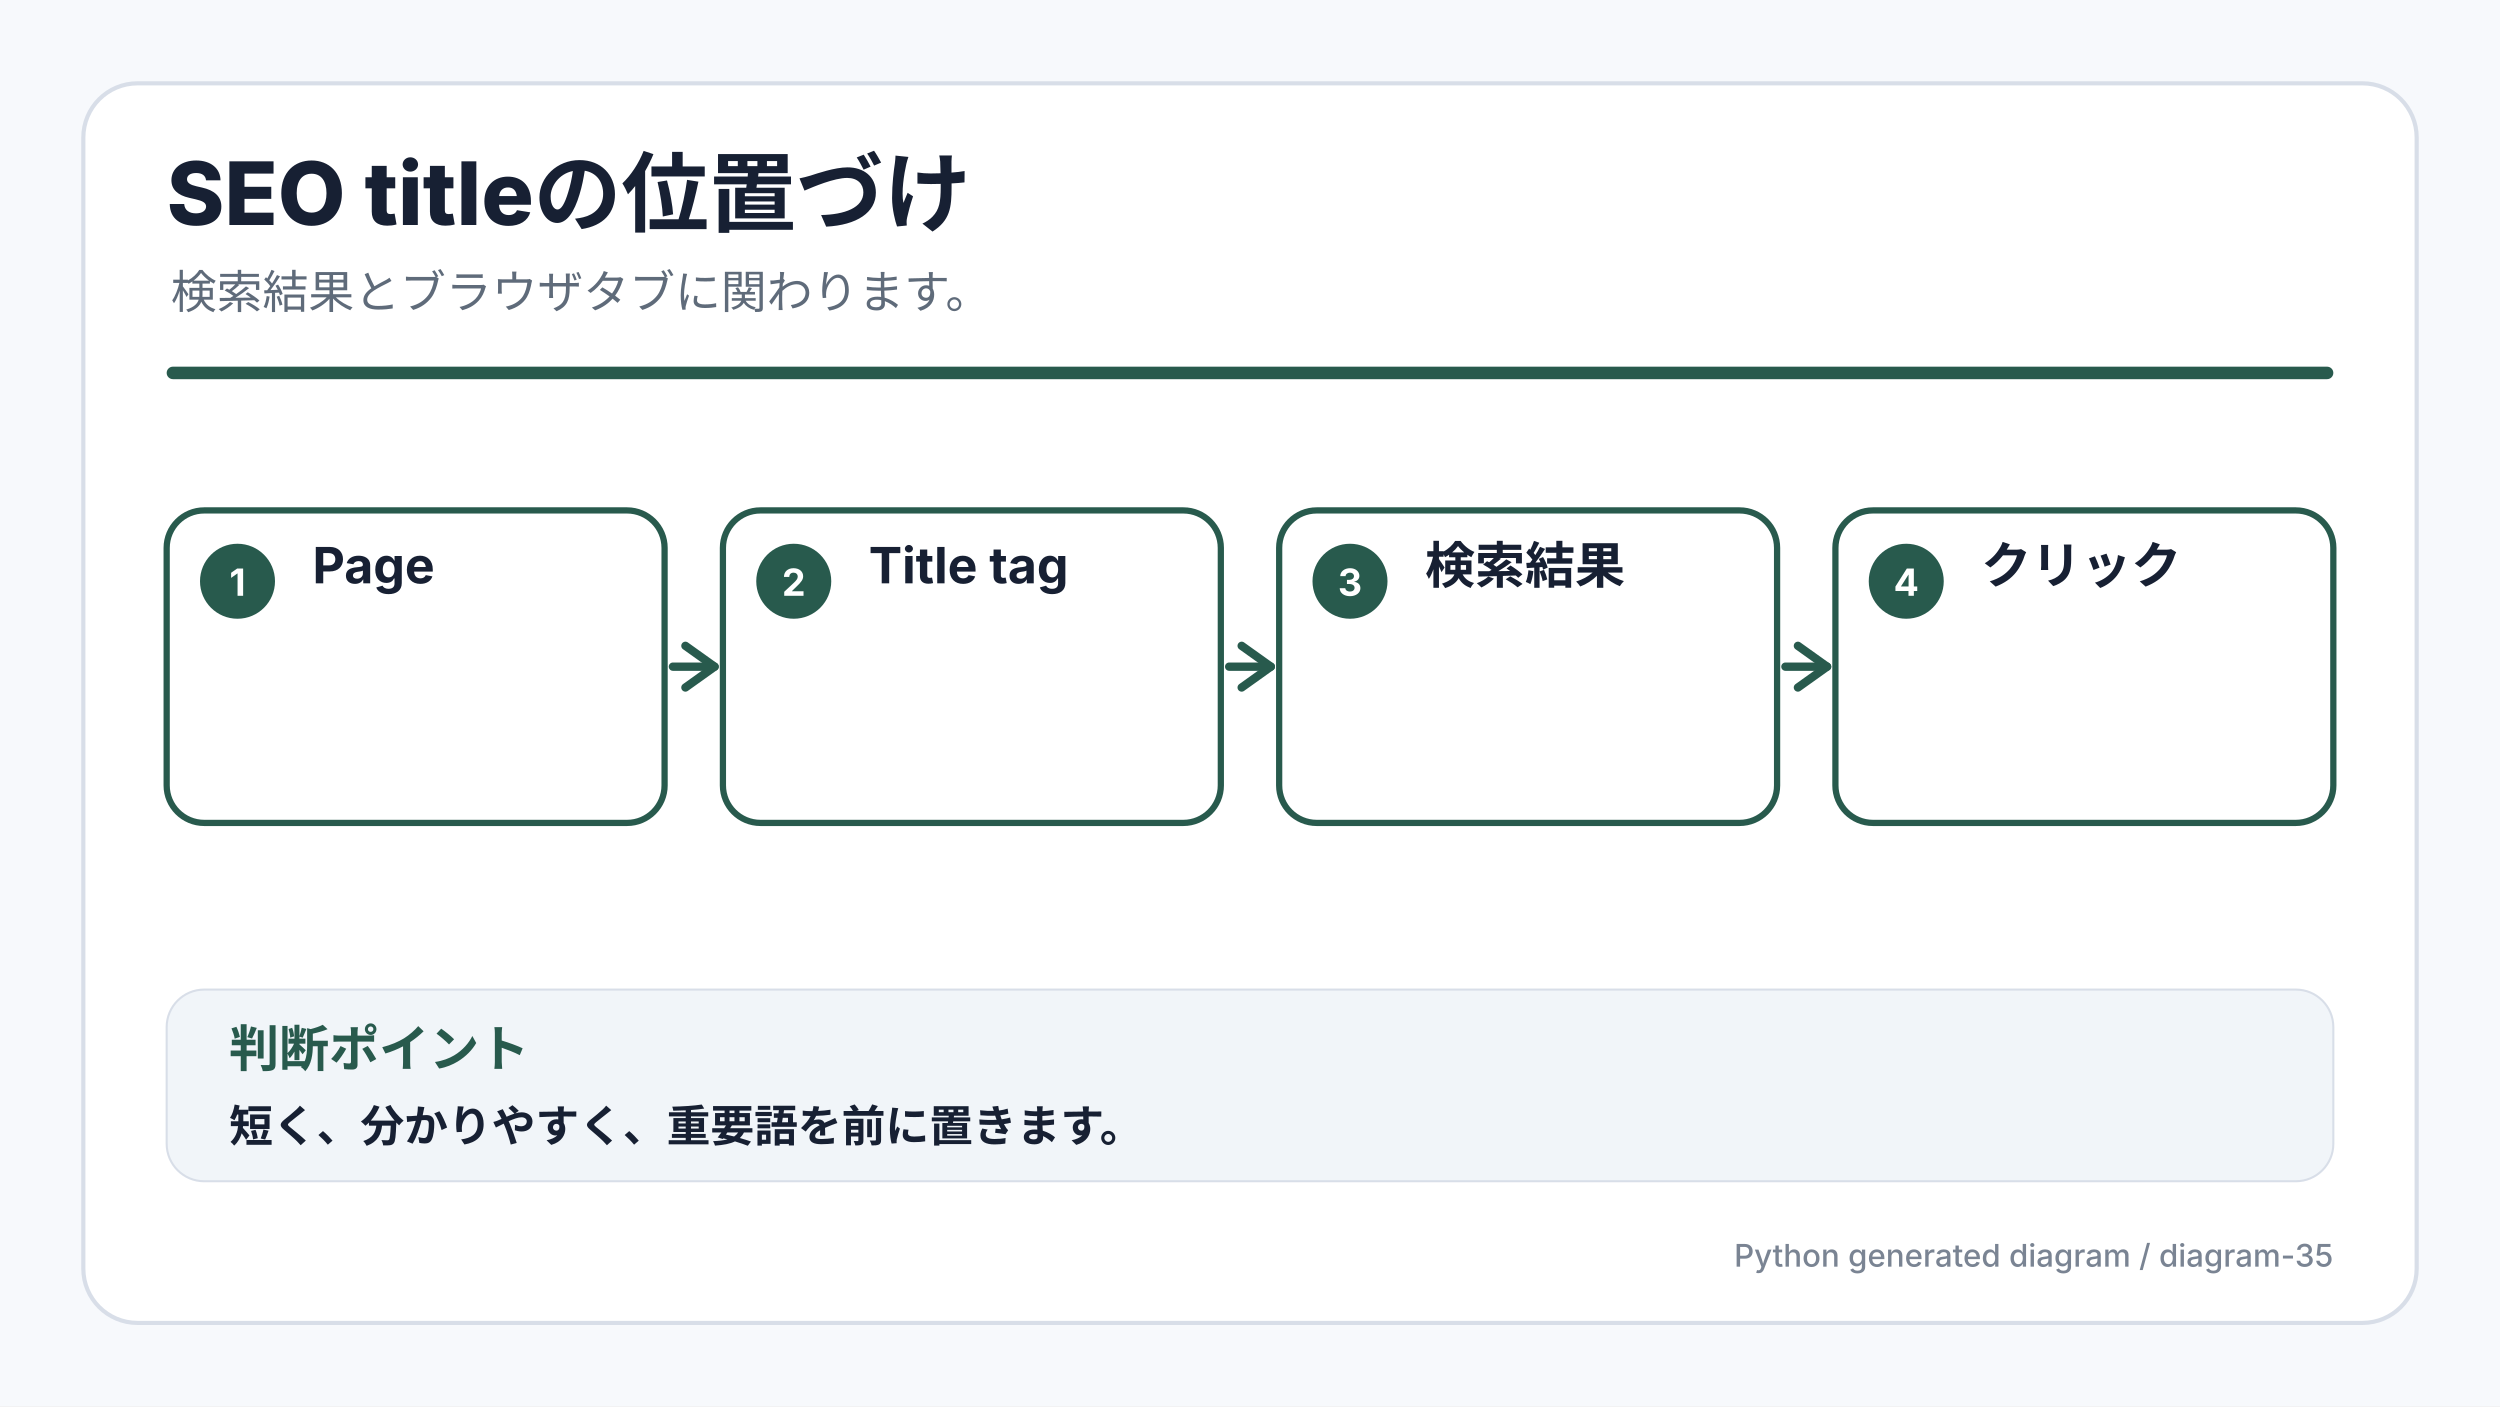
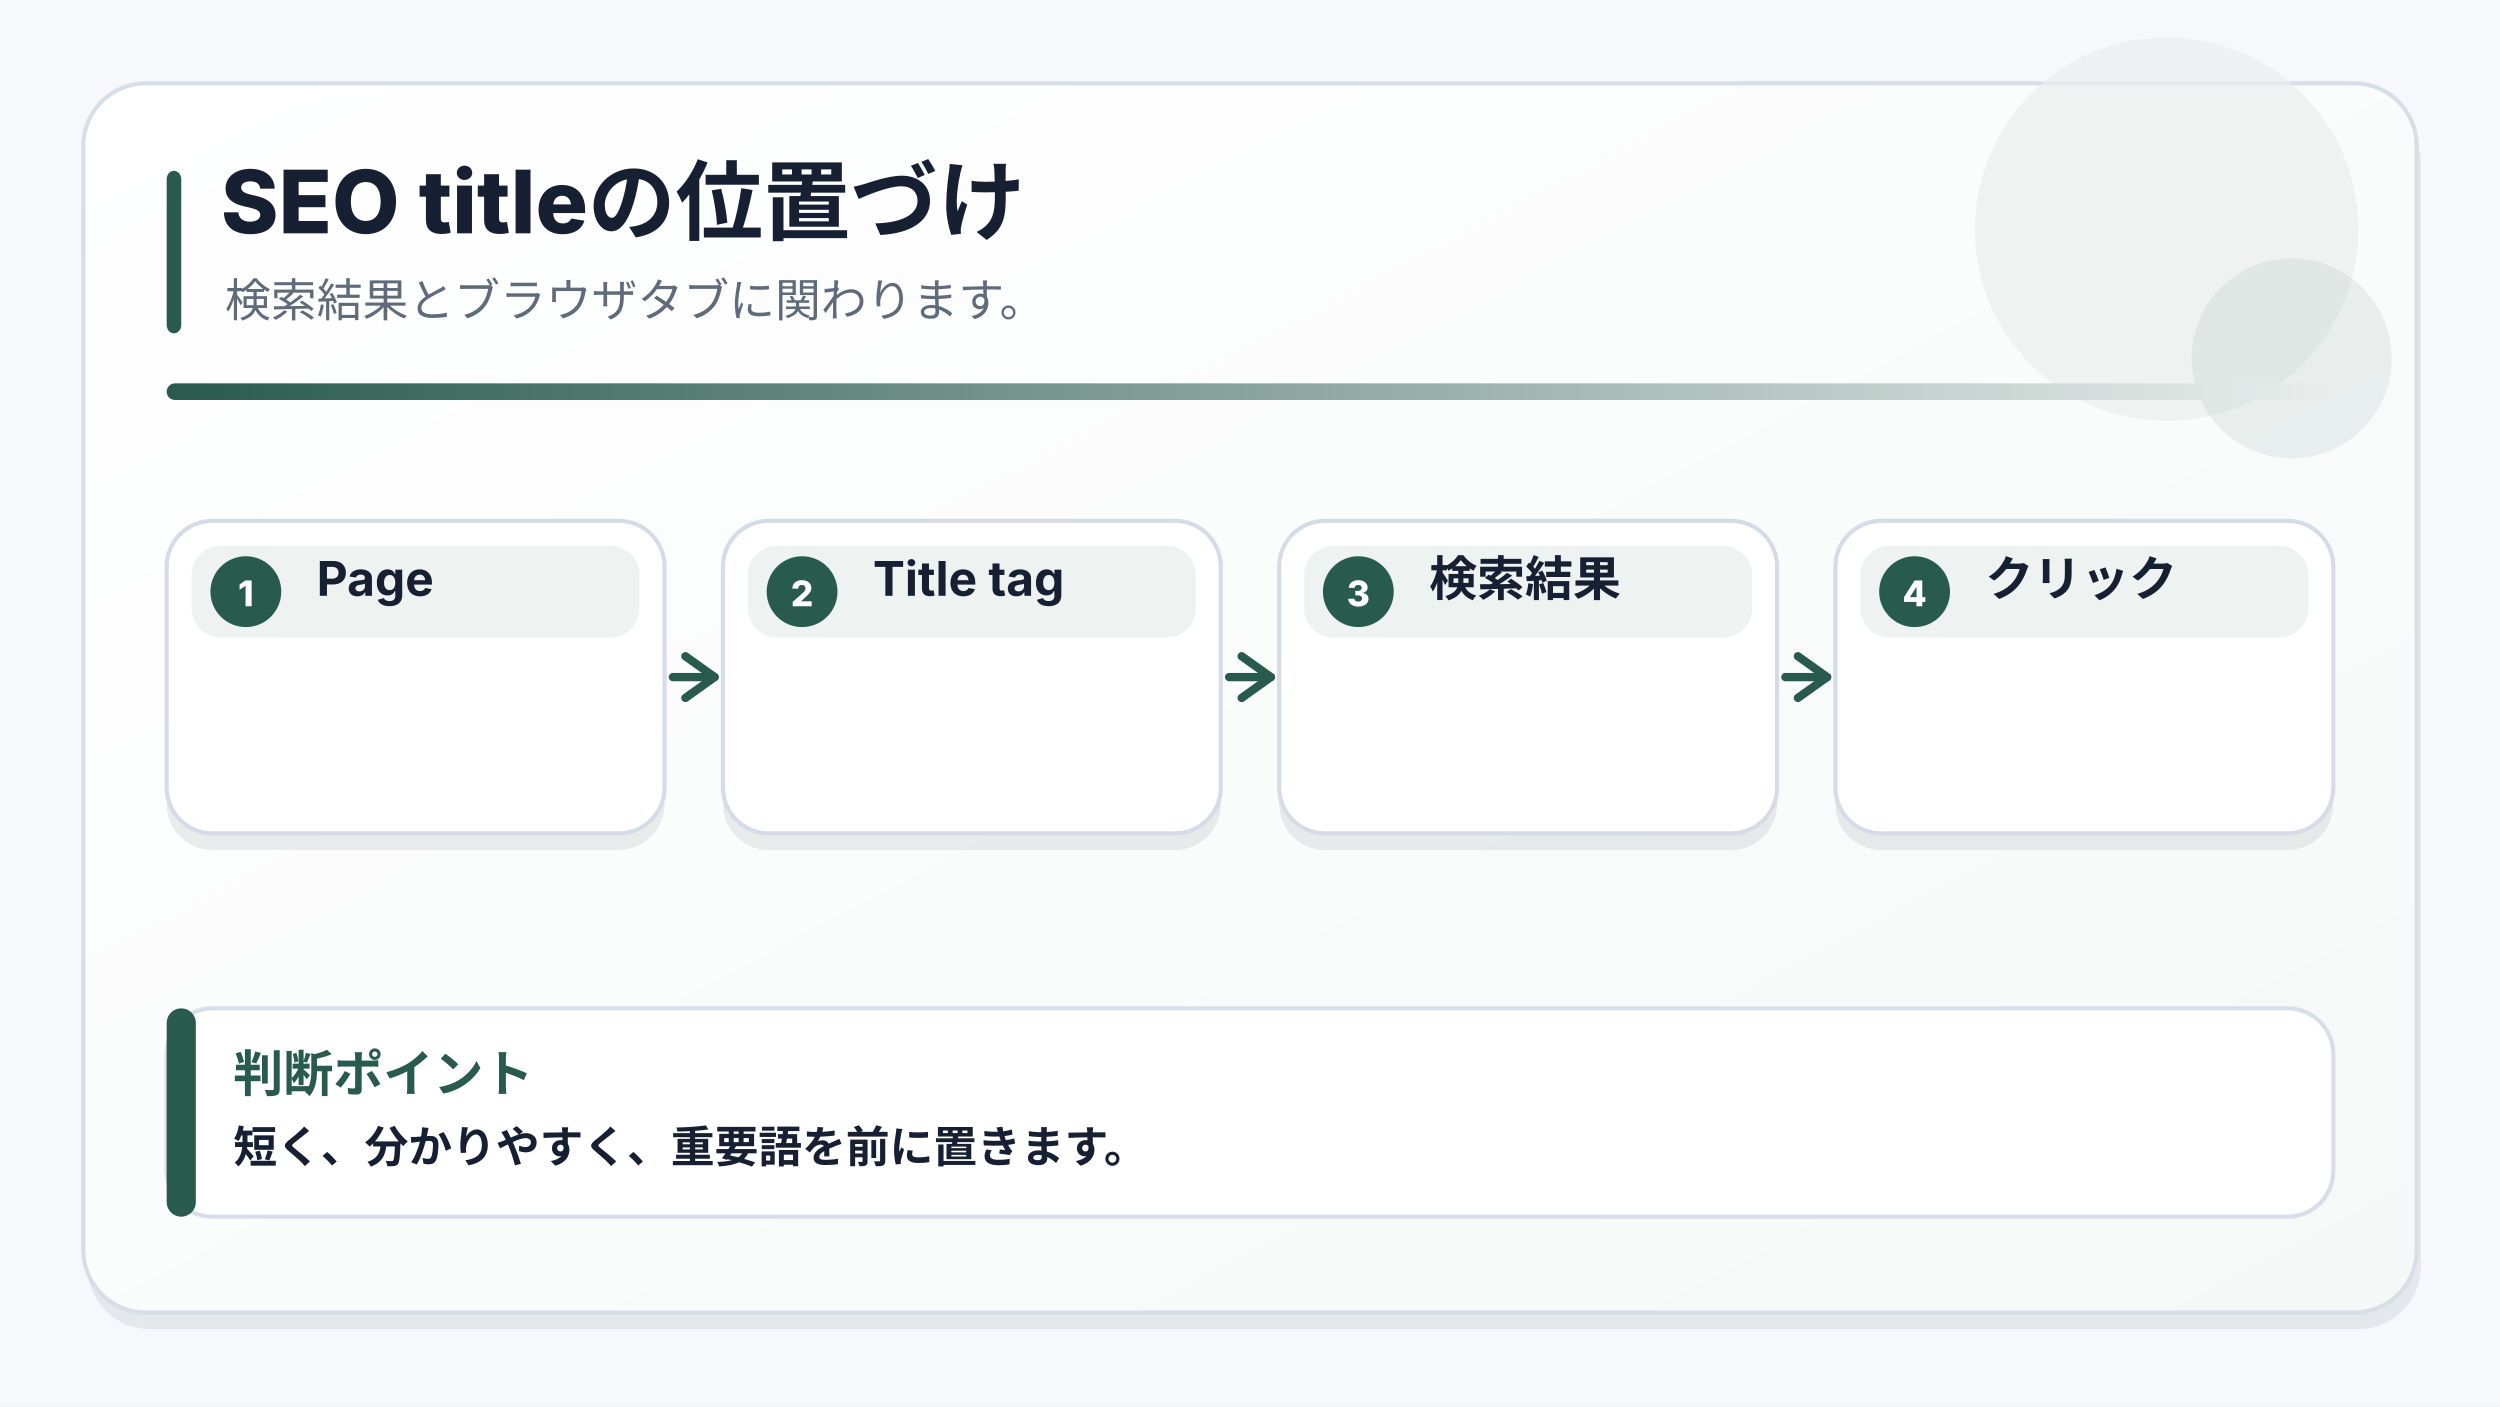
<svg xmlns="http://www.w3.org/2000/svg" width="1200" height="675" viewBox="0 0 1200 675" role="img">
-   <rect width="1200" height="675" fill="#F7F9FC" />
-   <rect x="40" y="40" width="1120" height="595" rx="26" fill="#ffffff" stroke="#D8DEE8" stroke-width="2" />
-   <text x="80" y="108" font-family="-apple-system, BlinkMacSystemFont, Segoe UI, sans-serif" font-size="42" font-weight="800" fill="#172033" text-anchor="start">SEO titleの位置づけ</text>
-   <text x="82" y="148" font-family="-apple-system, BlinkMacSystemFont, Segoe UI, sans-serif" font-size="22" font-weight="500" fill="#5F6B7A" text-anchor="start">検索結果とブラウザタブに関わります。</text>
-   <rect x="80" y="176" width="1040" height="6" rx="3" fill="#285A4D" />
-   <rect x="80" y="245" width="239" height="150" rx="18" fill="#ffffff" stroke="#285A4D" stroke-width="3" />
-   <circle cx="114" cy="279" r="18" fill="#285A4D" />
-   <text x="114" y="286" font-family="-apple-system, BlinkMacSystemFont, Segoe UI, sans-serif" font-size="18" font-weight="700" fill="#ffffff" text-anchor="middle">1</text>
-   <text x="150" y="280" font-family="-apple-system, BlinkMacSystemFont, Segoe UI, sans-serif" font-size="24" font-weight="700" fill="#172033" text-anchor="start">Page</text>
-   <line x1="323" y1="320" x2="343" y2="320" stroke="#285A4D" stroke-width="4" stroke-linecap="round" />
-   <path d="M 329 310 L 343 320 L 329 330" fill="none" stroke="#285A4D" stroke-width="4" stroke-linecap="round" stroke-linejoin="round" />
-   <rect x="347" y="245" width="239" height="150" rx="18" fill="#ffffff" stroke="#285A4D" stroke-width="3" />
-   <circle cx="381" cy="279" r="18" fill="#285A4D" />
-   <text x="381" y="286" font-family="-apple-system, BlinkMacSystemFont, Segoe UI, sans-serif" font-size="18" font-weight="700" fill="#ffffff" text-anchor="middle">2</text>
-   <text x="417" y="280" font-family="-apple-system, BlinkMacSystemFont, Segoe UI, sans-serif" font-size="24" font-weight="700" fill="#172033" text-anchor="start">Title tag</text>
-   <line x1="590" y1="320" x2="610" y2="320" stroke="#285A4D" stroke-width="4" stroke-linecap="round" />
-   <path d="M 596 310 L 610 320 L 596 330" fill="none" stroke="#285A4D" stroke-width="4" stroke-linecap="round" stroke-linejoin="round" />
-   <rect x="614" y="245" width="239" height="150" rx="18" fill="#ffffff" stroke="#285A4D" stroke-width="3" />
-   <circle cx="648" cy="279" r="18" fill="#285A4D" />
-   <text x="648" y="286" font-family="-apple-system, BlinkMacSystemFont, Segoe UI, sans-serif" font-size="18" font-weight="700" fill="#ffffff" text-anchor="middle">3</text>
-   <text x="684" y="280" font-family="-apple-system, BlinkMacSystemFont, Segoe UI, sans-serif" font-size="24" font-weight="700" fill="#172033" text-anchor="start">検索結果</text>
-   <line x1="857" y1="320" x2="877" y2="320" stroke="#285A4D" stroke-width="4" stroke-linecap="round" />
-   <path d="M 863 310 L 877 320 L 863 330" fill="none" stroke="#285A4D" stroke-width="4" stroke-linecap="round" stroke-linejoin="round" />
-   <rect x="881" y="245" width="239" height="150" rx="18" fill="#ffffff" stroke="#285A4D" stroke-width="3" />
-   <circle cx="915" cy="279" r="18" fill="#285A4D" />
-   <text x="915" y="286" font-family="-apple-system, BlinkMacSystemFont, Segoe UI, sans-serif" font-size="18" font-weight="700" fill="#ffffff" text-anchor="middle">4</text>
-   <text x="951" y="280" font-family="-apple-system, BlinkMacSystemFont, Segoe UI, sans-serif" font-size="24" font-weight="700" fill="#172033" text-anchor="start">クリック</text>
-   <rect x="80" y="475" width="1040" height="92" rx="18" fill="#F1F5F9" stroke="#D8DEE8" />
-   <text x="110" y="512" font-family="-apple-system, BlinkMacSystemFont, Segoe UI, sans-serif" font-size="24" font-weight="800" fill="#285A4D" text-anchor="start">判断ポイント</text>
-   <text x="110" y="548" font-family="-apple-system, BlinkMacSystemFont, Segoe UI, sans-serif" font-size="21" font-weight="600" fill="#172033" text-anchor="start">短く、分かりやすく、重要語を前に置きます。</text>
-   <text x="1120" y="608" font-family="-apple-system, BlinkMacSystemFont, Segoe UI, sans-serif" font-size="15" font-weight="500" fill="#7A8493" text-anchor="end">Python generated diagram / diagram-35</text>
+   <defs>
+     <linearGradient id="bg" x1="0" y1="0" x2="1" y2="1">
+       <stop offset="0%" stop-color="#FFFFFF" />
+       <stop offset="100%" stop-color="#F6F8F8" />
+     </linearGradient>
+     <linearGradient id="bar" x1="0" y1="0" x2="1" y2="0">
+       <stop offset="0%" stop-color="#285A4D" />
+       <stop offset="100%" stop-color="#EAEEED" />
+     </linearGradient>
+   </defs>
+   <rect width="1200" height="675" fill="#F6F8FC" />
+   <rect x="42" y="48" width="1120" height="590" rx="30" fill="#0F172A" opacity="0.08" />
+   <rect x="40" y="40" width="1120" height="590" rx="30" fill="url(#bg)" stroke="#D8DEE8" stroke-width="2" />
+   <circle cx="1040" cy="110" r="92" fill="#EAEEED" opacity="0.72" />
+   <circle cx="1100" cy="172" r="48" fill="#285A4D" opacity="0.08" />
+   <rect x="80" y="82" width="7" height="78" rx="4" fill="#285A4D" />
+   <text x="106" y="112" font-family="-apple-system, BlinkMacSystemFont, Segoe UI, sans-serif" font-size="42" font-weight="800" fill="#172033" text-anchor="start">SEO titleの位置づけ</text>
+   <text x="108" y="152" font-family="-apple-system, BlinkMacSystemFont, Segoe UI, sans-serif" font-size="22" font-weight="500" fill="#5F6B7A" text-anchor="start">検索結果とブラウザタブに関わります。</text>
+   <rect x="80" y="184" width="1040" height="8" rx="4" fill="url(#bar)" />
+   <rect x="80" y="258" width="239" height="150" rx="22" fill="#0F172A" opacity="0.08" />
+   <rect x="80" y="250" width="239" height="150" rx="22" fill="#ffffff" stroke="#D5DCE8" stroke-width="2" />
+   <rect x="92" y="262" width="215" height="44" rx="14" fill="#EEF2F1" />
+   <circle cx="118" cy="284" r="17" fill="#285A4D" />
+   <text x="118" y="291" font-family="-apple-system, BlinkMacSystemFont, Segoe UI, sans-serif" font-size="17" font-weight="800" fill="#ffffff" text-anchor="middle">1</text>
+   <text x="152" y="286" font-family="-apple-system, BlinkMacSystemFont, Segoe UI, sans-serif" font-size="23" font-weight="750" fill="#172033" text-anchor="start">Page</text>
+   <line x1="323" y1="325" x2="343" y2="325" stroke="#285A4D" stroke-width="4" stroke-linecap="round" />
+   <path d="M 329 315 L 343 325 L 329 335" fill="none" stroke="#285A4D" stroke-width="4" stroke-linecap="round" stroke-linejoin="round" />
+   <rect x="347" y="258" width="239" height="150" rx="22" fill="#0F172A" opacity="0.08" />
+   <rect x="347" y="250" width="239" height="150" rx="22" fill="#ffffff" stroke="#D5DCE8" stroke-width="2" />
+   <rect x="359" y="262" width="215" height="44" rx="14" fill="#EEF2F1" />
+   <circle cx="385" cy="284" r="17" fill="#285A4D" />
+   <text x="385" y="291" font-family="-apple-system, BlinkMacSystemFont, Segoe UI, sans-serif" font-size="17" font-weight="800" fill="#ffffff" text-anchor="middle">2</text>
+   <text x="419" y="286" font-family="-apple-system, BlinkMacSystemFont, Segoe UI, sans-serif" font-size="23" font-weight="750" fill="#172033" text-anchor="start">Title tag</text>
+   <line x1="590" y1="325" x2="610" y2="325" stroke="#285A4D" stroke-width="4" stroke-linecap="round" />
+   <path d="M 596 315 L 610 325 L 596 335" fill="none" stroke="#285A4D" stroke-width="4" stroke-linecap="round" stroke-linejoin="round" />
+   <rect x="614" y="258" width="239" height="150" rx="22" fill="#0F172A" opacity="0.08" />
+   <rect x="614" y="250" width="239" height="150" rx="22" fill="#ffffff" stroke="#D5DCE8" stroke-width="2" />
+   <rect x="626" y="262" width="215" height="44" rx="14" fill="#EEF2F1" />
+   <circle cx="652" cy="284" r="17" fill="#285A4D" />
+   <text x="652" y="291" font-family="-apple-system, BlinkMacSystemFont, Segoe UI, sans-serif" font-size="17" font-weight="800" fill="#ffffff" text-anchor="middle">3</text>
+   <text x="686" y="286" font-family="-apple-system, BlinkMacSystemFont, Segoe UI, sans-serif" font-size="23" font-weight="750" fill="#172033" text-anchor="start">検索結果</text>
+   <line x1="857" y1="325" x2="877" y2="325" stroke="#285A4D" stroke-width="4" stroke-linecap="round" />
+   <path d="M 863 315 L 877 325 L 863 335" fill="none" stroke="#285A4D" stroke-width="4" stroke-linecap="round" stroke-linejoin="round" />
+   <rect x="881" y="258" width="239" height="150" rx="22" fill="#0F172A" opacity="0.08" />
+   <rect x="881" y="250" width="239" height="150" rx="22" fill="#ffffff" stroke="#D5DCE8" stroke-width="2" />
+   <rect x="893" y="262" width="215" height="44" rx="14" fill="#EEF2F1" />
+   <circle cx="919" cy="284" r="17" fill="#285A4D" />
+   <text x="919" y="291" font-family="-apple-system, BlinkMacSystemFont, Segoe UI, sans-serif" font-size="17" font-weight="800" fill="#ffffff" text-anchor="middle">4</text>
+   <text x="953" y="286" font-family="-apple-system, BlinkMacSystemFont, Segoe UI, sans-serif" font-size="23" font-weight="750" fill="#172033" text-anchor="start">クリック</text>
+   <rect x="80" y="484" width="1040" height="100" rx="22" fill="#FFFFFF" stroke="#D8DEE8" stroke-width="2" />
+   <rect x="80" y="484" width="14" height="100" rx="7" fill="#285A4D" />
+   <text x="112" y="524" font-family="-apple-system, BlinkMacSystemFont, Segoe UI, sans-serif" font-size="24" font-weight="800" fill="#285A4D" text-anchor="start">判断ポイント</text>
+   <text x="112" y="558" font-family="-apple-system, BlinkMacSystemFont, Segoe UI, sans-serif" font-size="21" font-weight="600" fill="#172033" text-anchor="start">短く、分かりやすく、重要語を前に置きます。</text>
</svg>
